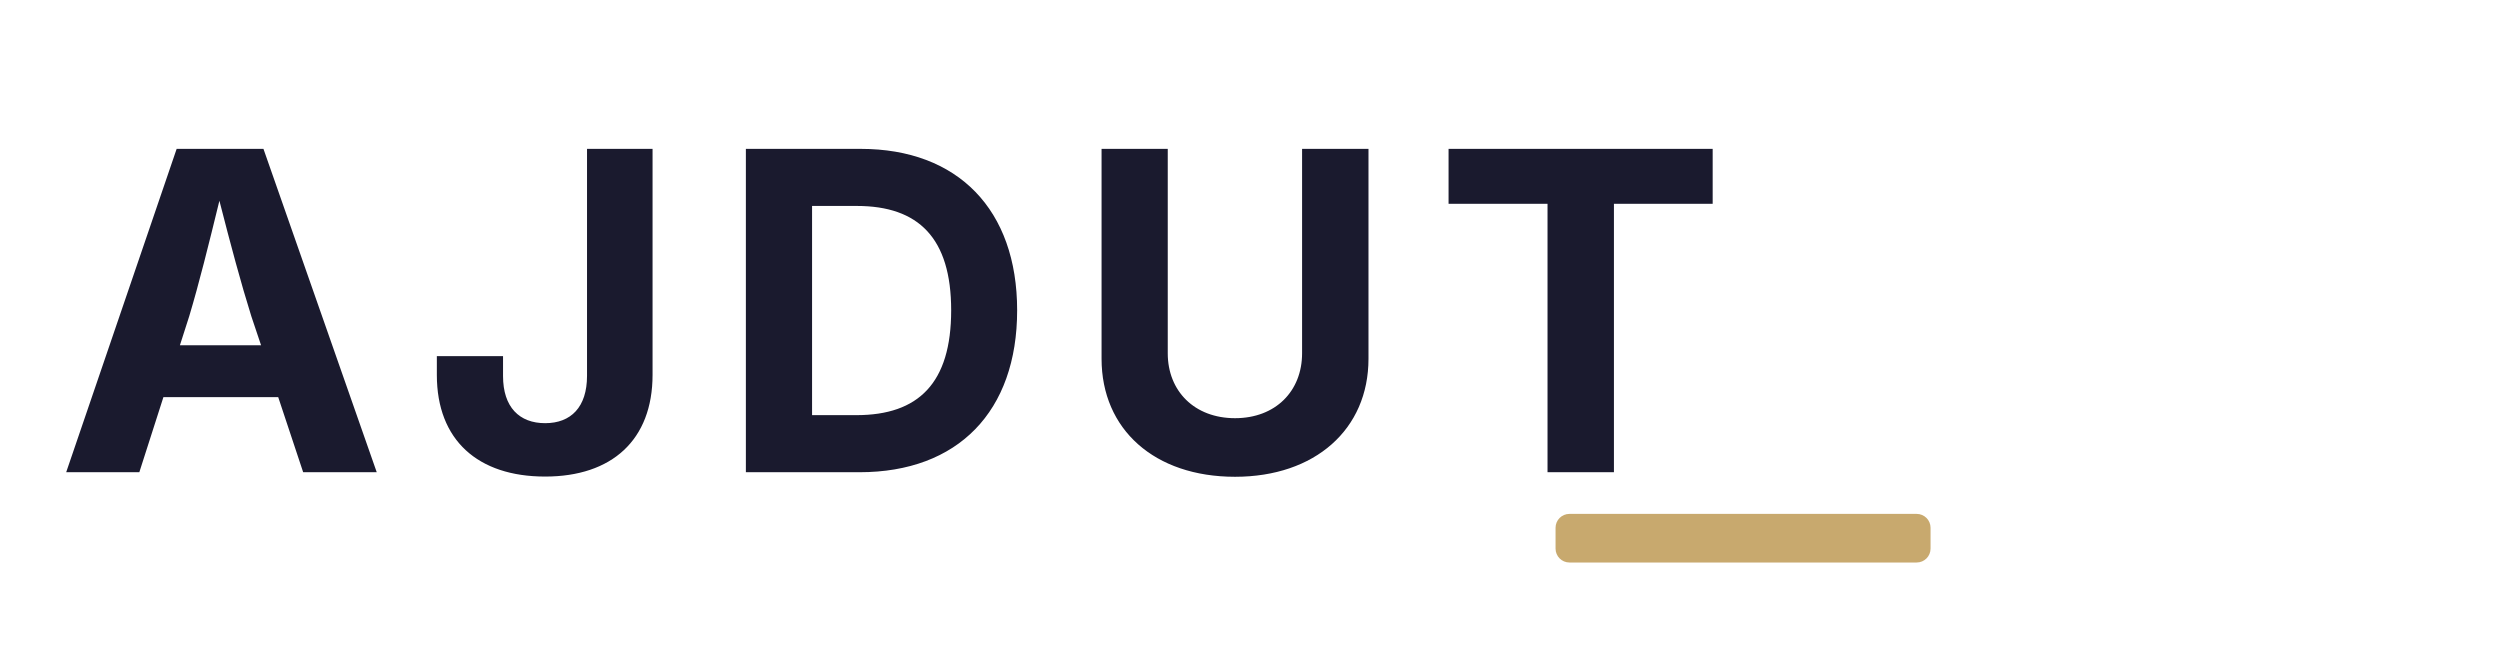
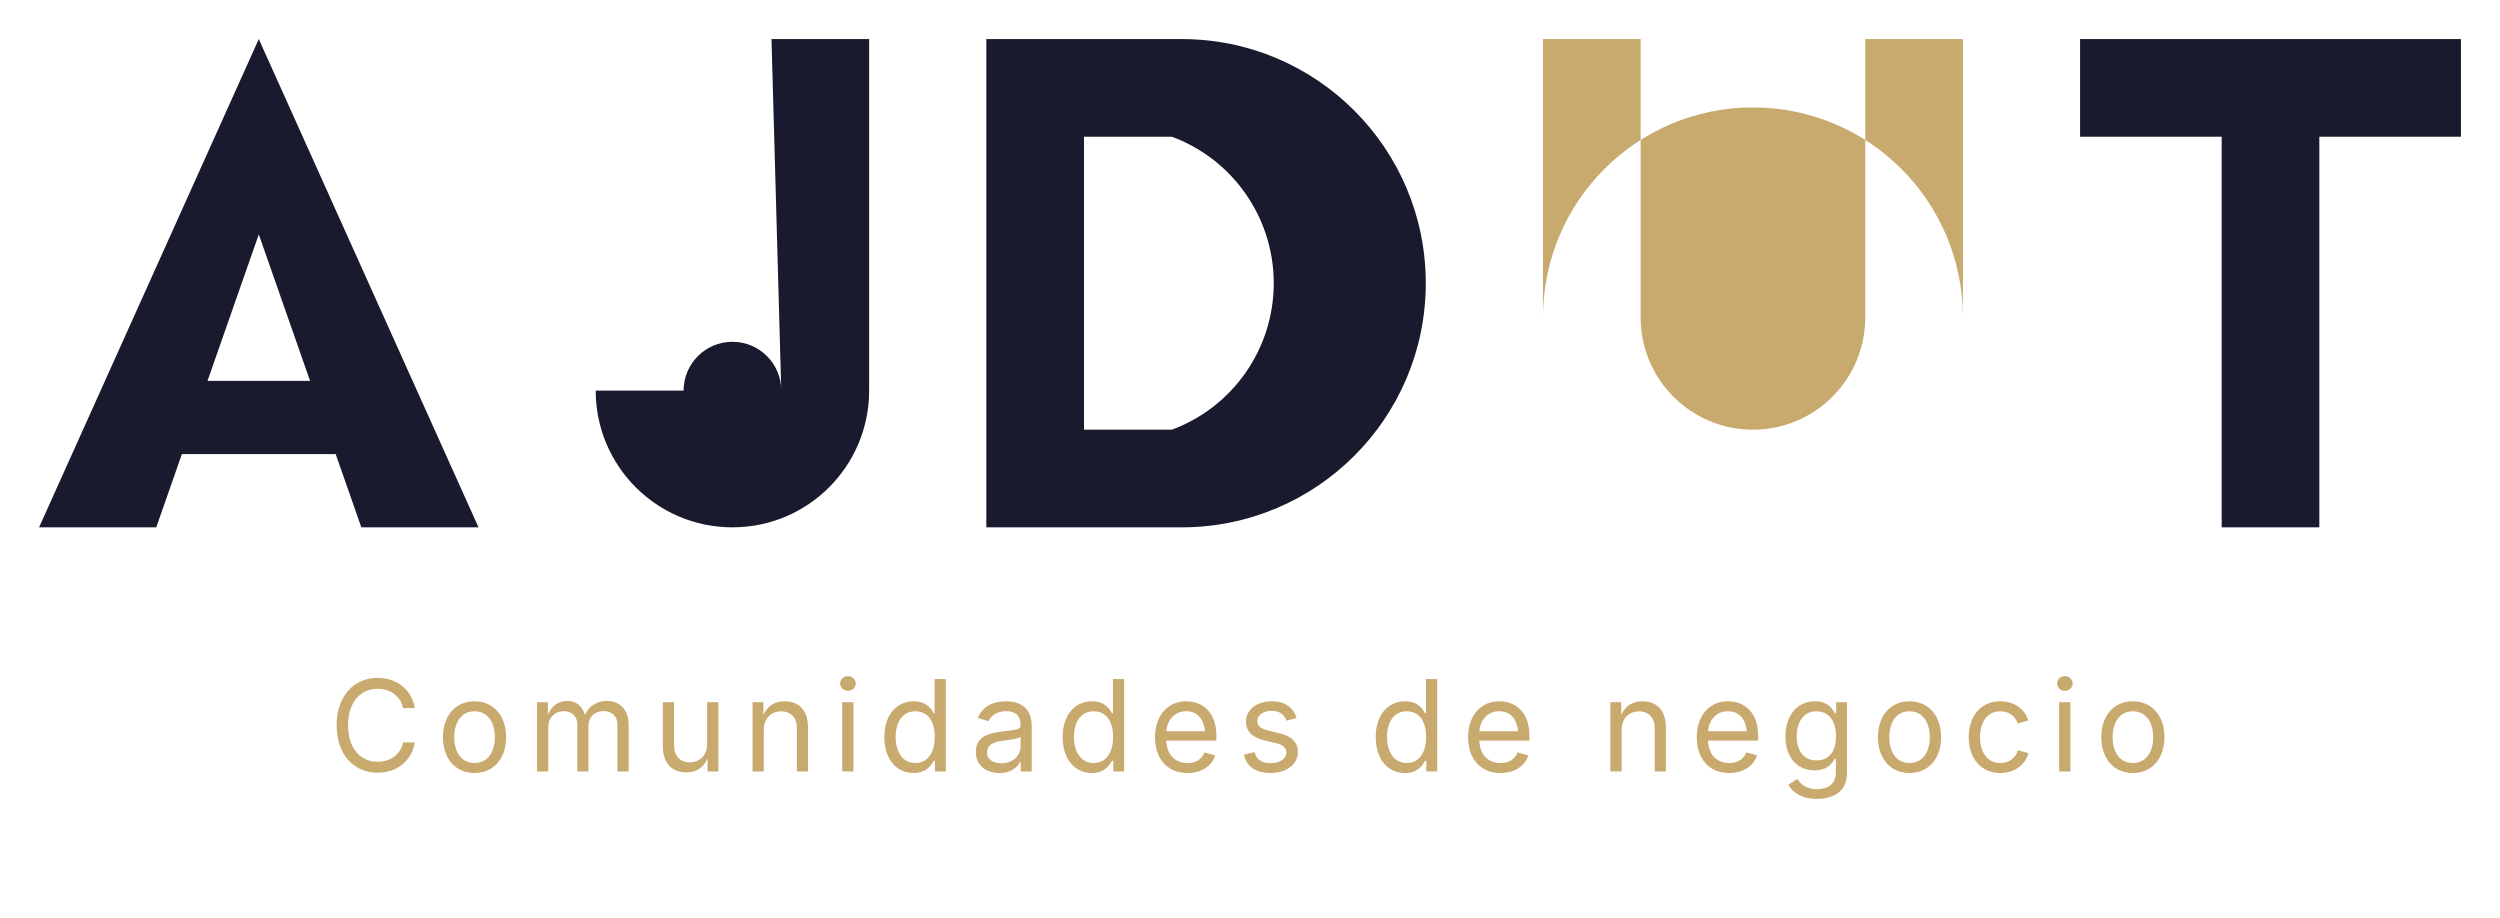
- <svg xmlns="http://www.w3.org/2000/svg" viewBox="0 0 360 96" role="img" aria-label="AJDUT">
-   <text x="8" y="68" font-family="'Inter','Helvetica Neue',Arial,sans-serif" font-size="64" font-weight="700" letter-spacing="5" textLength="344" lengthAdjust="spacingAndGlyphs" fill="#1A1A2E">AJDUT</text>
-   <rect x="224" y="74" width="54" height="7" rx="2" fill="#C8A96E" />
+ <svg xmlns="http://www.w3.org/2000/svg" viewBox="-8 -8 512 188" role="img" aria-label="AJDUT — Comunidades de negocio">
+   <g fill-rule="evenodd">
+     <g fill="#1A1A2E">
+       <g transform="translate(0,0)">
+         <path d="M0,100 L45,0 L90,100 Z M24,100 L45,40 L66,100 Z" />
+         <rect x="25" y="70" width="40" height="15" />
+       </g>
+       <path transform="translate(114,0)" d="M56,0 L56,72 A28,28 0 0,1 0,72 L18,72 A10,10 0 0,1 38,72 L36,0 Z" />
+       <path transform="translate(194,0)" d="M0,0 L40,0 A50,50 0 0,1 40,100 L0,100 Z M20,20 L38,20 A32,32 0 0,1 38,80 L20,80 Z" />
+       <path transform="translate(418,0)" d="M0,0 L78,0 L78,20 L49,20 L49,100 L29,100 L29,20 L0,20 Z" />
+     </g>
+     <g fill="#C8A96E">
+       <path transform="translate(308,0)" d="M0,0 L0,57 A43,43 0 0,1 86,57 L86,0 L66,0 L66,57 A23,23 0 0,1 20,57 L20,0 Z" />
+     </g>
+   </g>
+   <text x="248" y="150" text-anchor="middle" font-family="'Inter','Helvetica Neue',Arial,sans-serif" font-size="26" font-weight="400" letter-spacing="3" fill="#C8A96E">Comunidades de negocio</text>
</svg>
